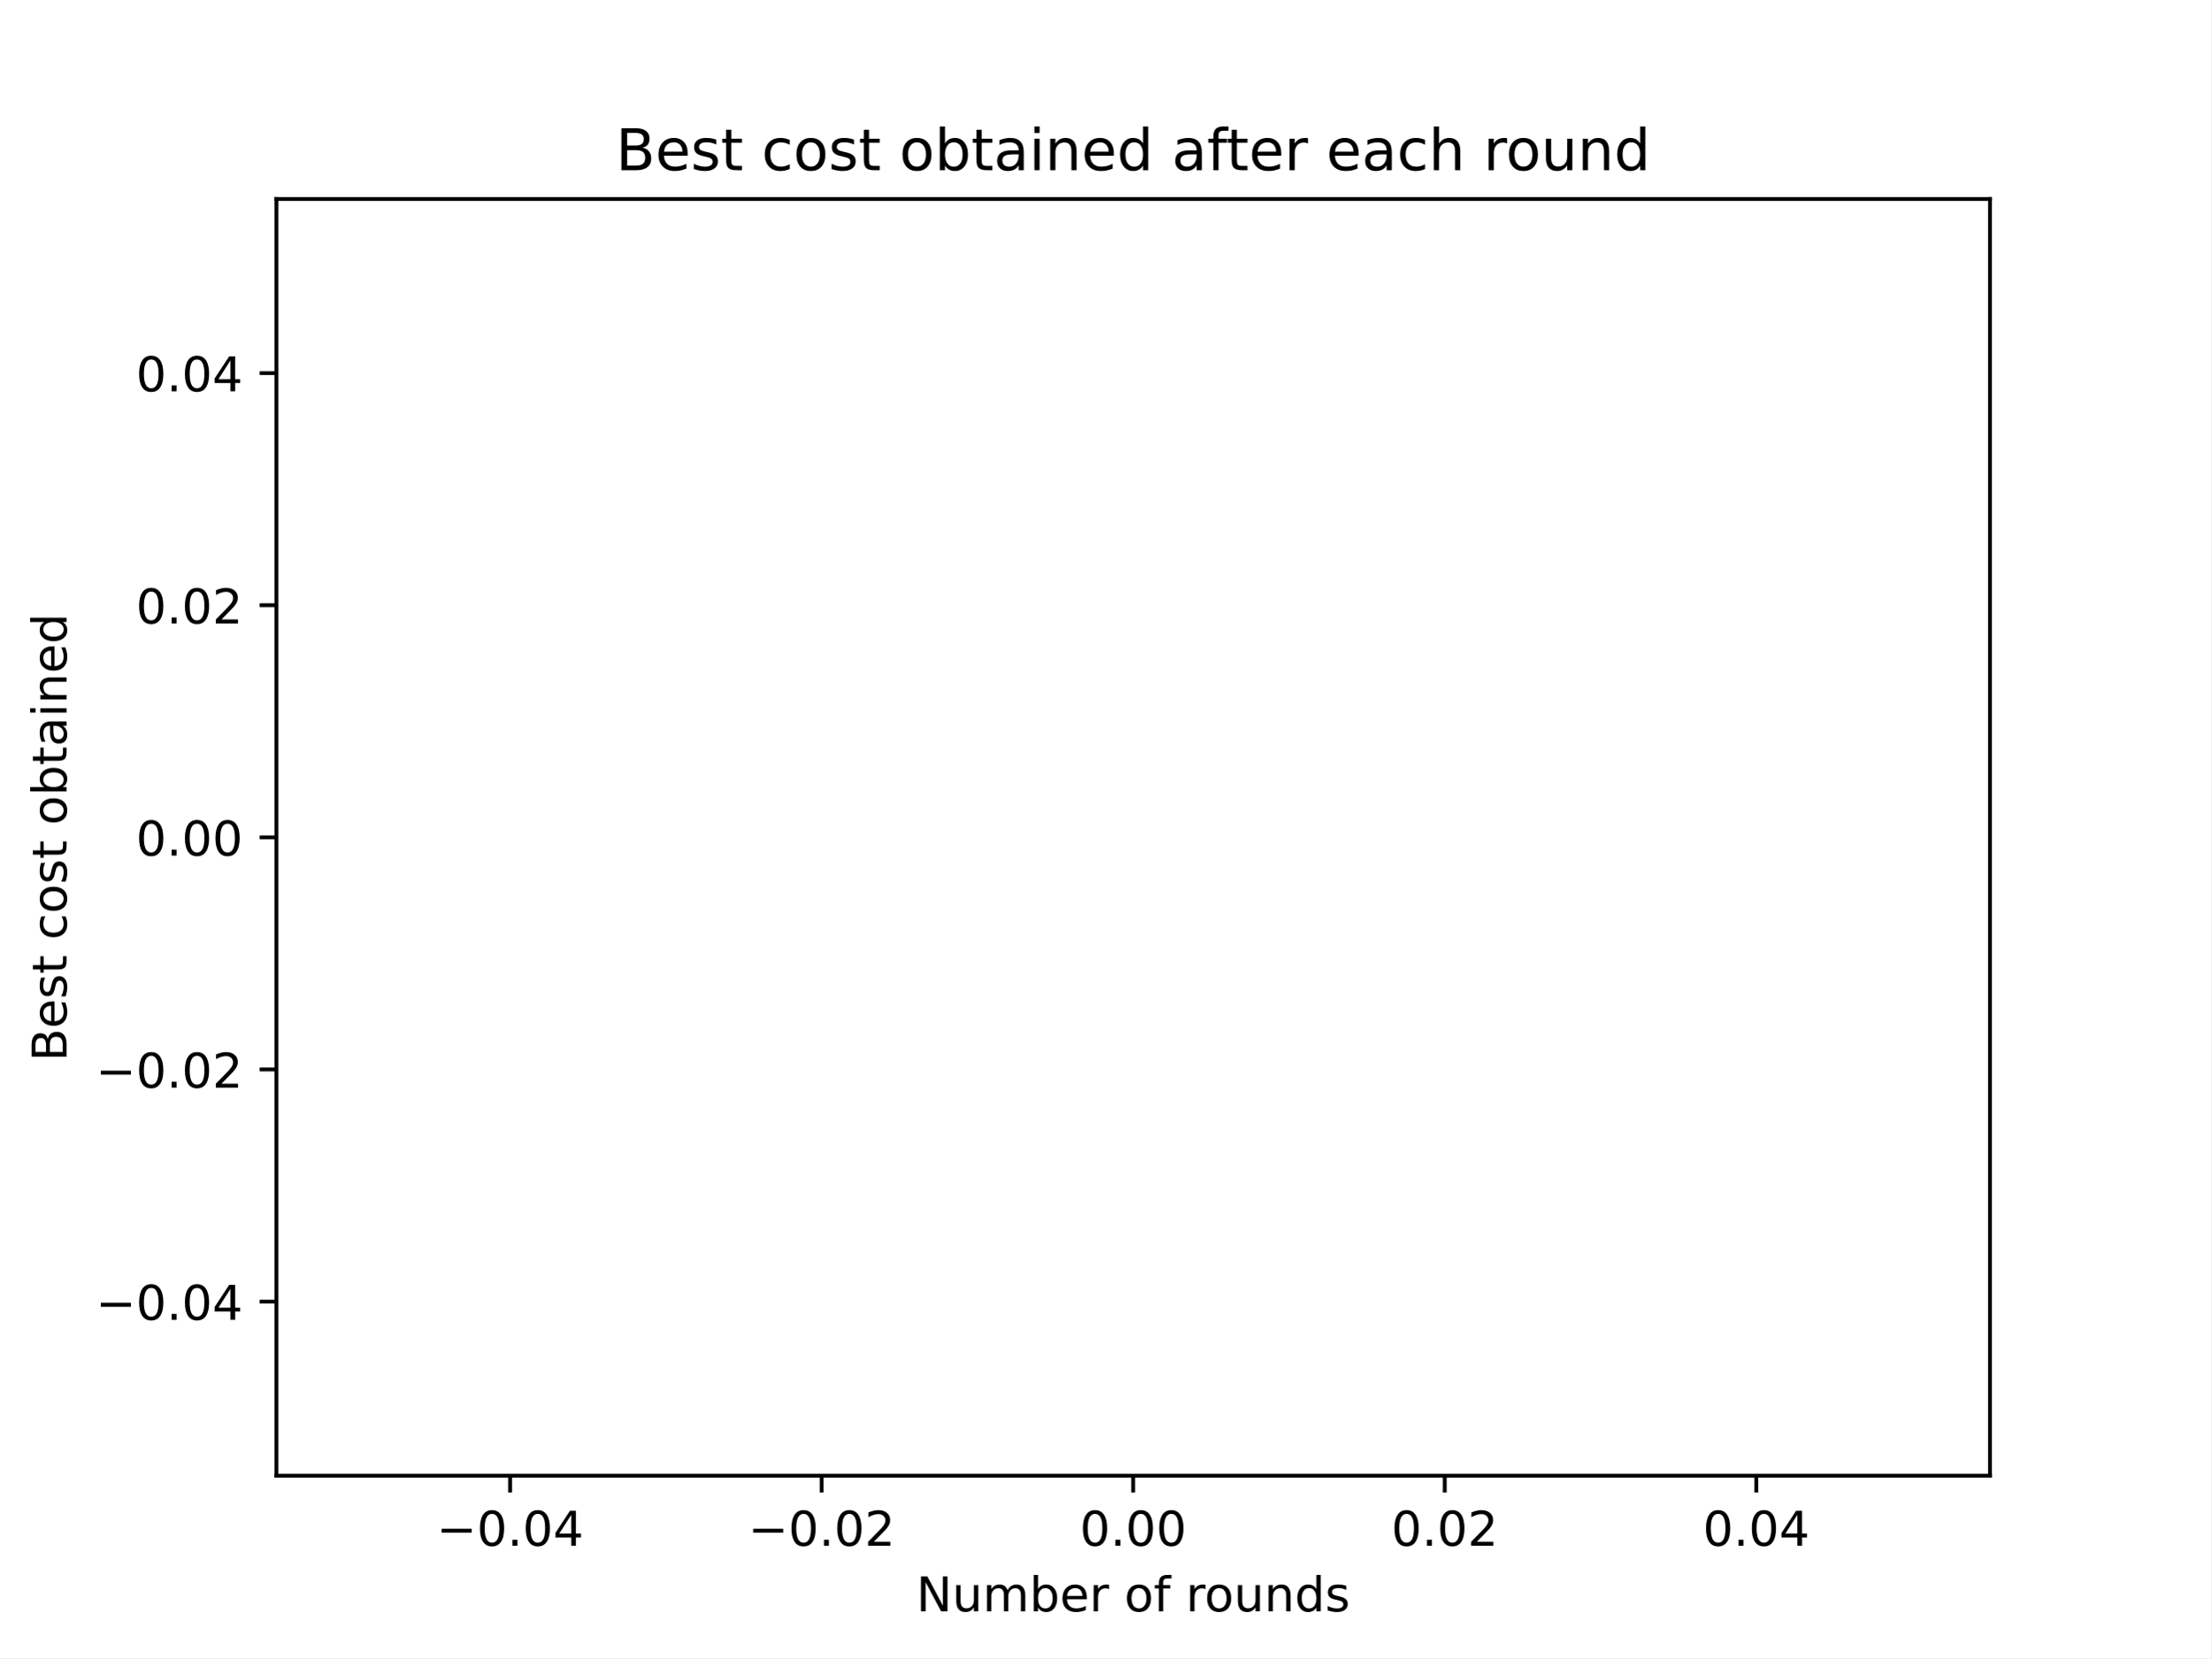
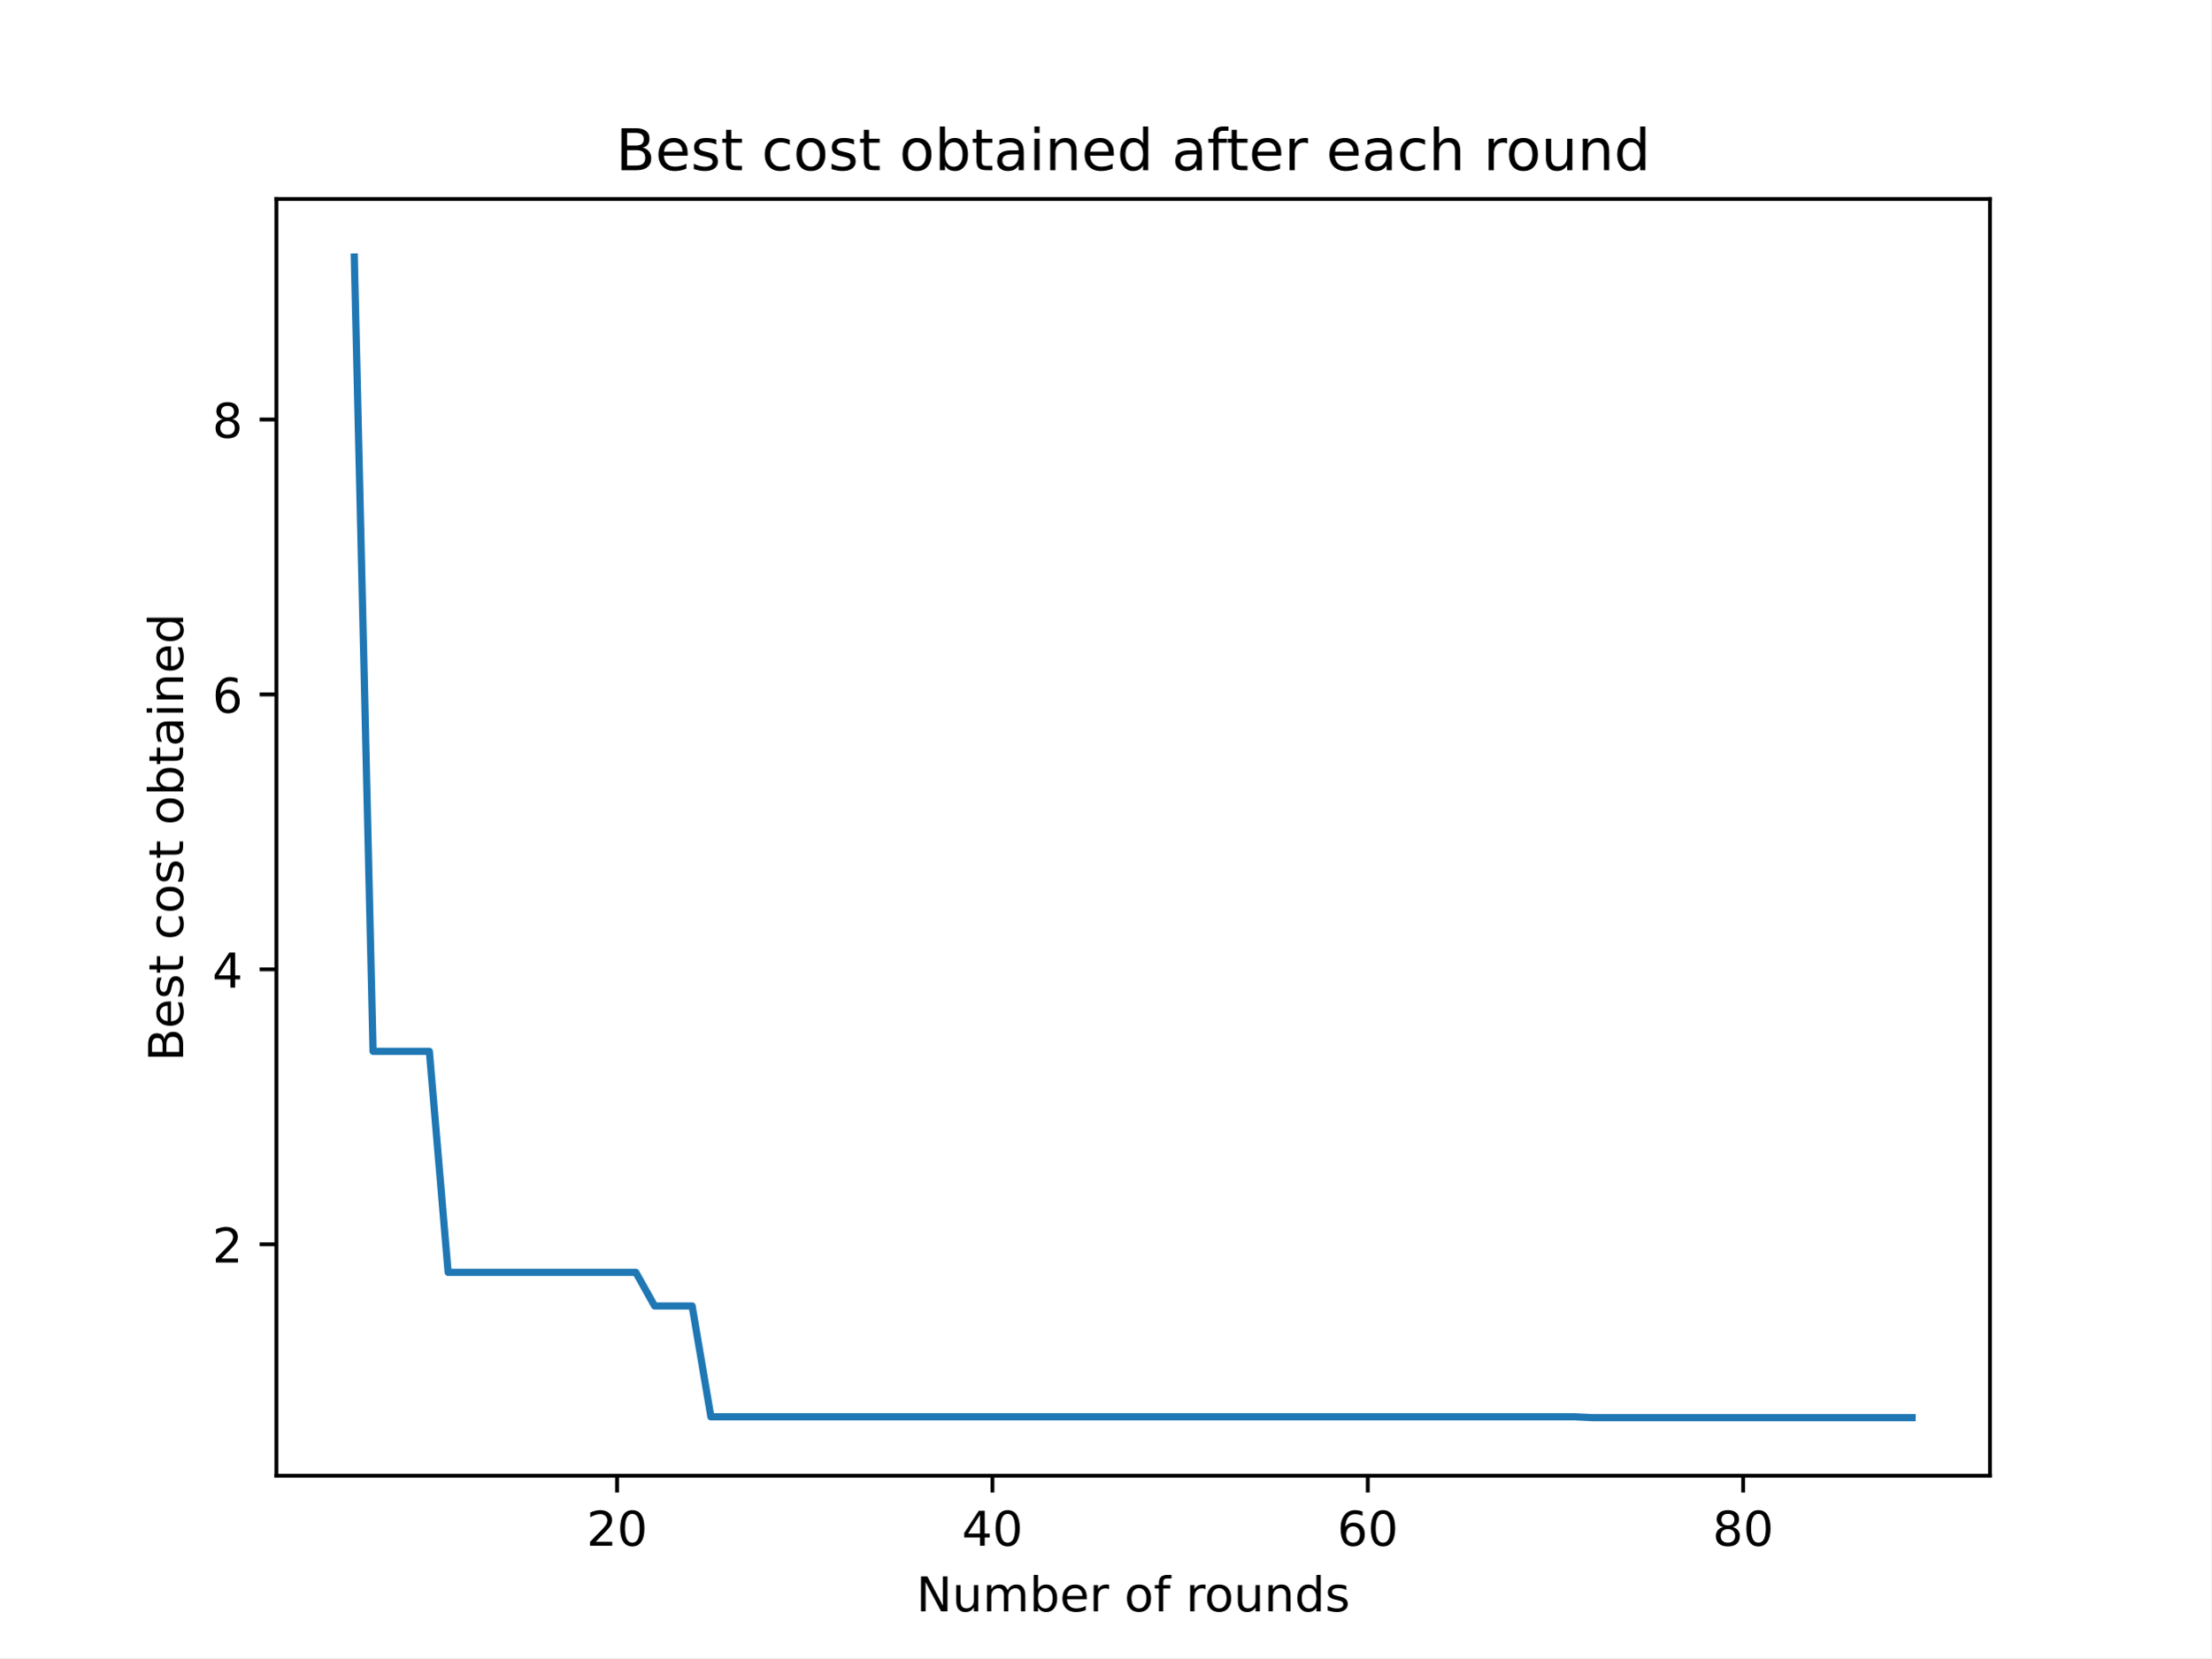
<svg xmlns="http://www.w3.org/2000/svg" xmlns:xlink="http://www.w3.org/1999/xlink" height="345.6pt" version="1.1" viewBox="0 0 460.8 345.6" width="460.8pt">
  <defs>
    <style type="text/css">*{stroke-linecap:butt;stroke-linejoin:round;}</style>
  </defs>
  <g id="figure_1">
    <g id="patch_1">
      <path d="M 0 345.6  L 460.8 345.6  L 460.8 0  L 0 0  z " style="fill:#ffffff;" />
    </g>
    <g id="axes_1">
      <g id="patch_2">
        <path d="M 57.6 307.584  L 414.72 307.584  L 414.72 41.472  L 57.6 41.472  z " style="fill:#ffffff;" />
      </g>
      <g id="matplotlib.axis_1">
        <g id="xtick_1">
          <g id="line2d_1">
            <defs>
-               <path d="M 0 0  L 0 3.5  " id="m0a77dcfbf8" style="stroke:#000000;stroke-width:0.8;" />
-             </defs>
-             <g>
-               <use style="stroke:#000000;stroke-width:0.8;" x="106.298" xlink:href="#m0a77dcfbf8" y="307.584" />
+               <path d="M 0 0  L 0 3.5  " id="m5ef4a7488e" style="stroke:#000000;stroke-width:0.8;" />
+             </defs>
+             <g>
+               <use style="stroke:#000000;stroke-width:0.8;" x="128.594" xlink:href="#m5ef4a7488e" y="307.584" />
            </g>
          </g>
          <g id="text_1">
-             <g transform="translate(90.97553 322.1824)scale(0.1 -0.1)">
-               <defs>
-                 <path d="M 678 2272  L 4684 2272  L 4684 1741  L 678 1741  L 678 2272  z " id="DejaVuSans-2212" transform="scale(0.015625)" />
+             <g transform="translate(122.2312 322.1824)scale(0.1 -0.1)">
+               <defs>
+                 <path d="M 1228 531  L 3431 531  L 3431 0  L 469 0  L 469 531  Q 828 903 1448 1529  Q 2069 2156 2228 2338  Q 2531 2678 2651 2914  Q 2772 3150 2772 3378  Q 2772 3750 2511 3984  Q 2250 4219 1831 4219  Q 1534 4219 1204 4116  Q 875 4013 500 3803  L 500 4441  Q 881 4594 1212 4672  Q 1544 4750 1819 4750  Q 2544 4750 2975 4387  Q 3406 4025 3406 3419  Q 3406 3131 3298 2873  Q 3191 2616 2906 2266  Q 2828 2175 2409 1742  Q 1991 1309 1228 531  z " id="DejaVuSans-32" transform="scale(0.015625)" />
                <path d="M 2034 4250  Q 1547 4250 1301 3770  Q 1056 3291 1056 2328  Q 1056 1369 1301 889  Q 1547 409 2034 409  Q 2525 409 2770 889  Q 3016 1369 3016 2328  Q 3016 3291 2770 3770  Q 2525 4250 2034 4250  z M 2034 4750  Q 2819 4750 3233 4129  Q 3647 3509 3647 2328  Q 3647 1150 3233 529  Q 2819 -91 2034 -91  Q 1250 -91 836 529  Q 422 1150 422 2328  Q 422 3509 836 4129  Q 1250 4750 2034 4750  z " id="DejaVuSans-30" transform="scale(0.015625)" />
-                 <path d="M 684 794  L 1344 794  L 1344 0  L 684 0  L 684 794  z " id="DejaVuSans-2e" transform="scale(0.015625)" />
-                 <path d="M 2419 4116  L 825 1625  L 2419 1625  L 2419 4116  z M 2253 4666  L 3047 4666  L 3047 1625  L 3713 1625  L 3713 1100  L 3047 1100  L 3047 0  L 2419 0  L 2419 1100  L 313 1100  L 313 1709  L 2253 4666  z " id="DejaVuSans-34" transform="scale(0.015625)" />
-               </defs>
-               <use xlink:href="#DejaVuSans-2212" />
-               <use x="83.789" xlink:href="#DejaVuSans-30" />
-               <use x="147.412" xlink:href="#DejaVuSans-2e" />
-               <use x="179.199" xlink:href="#DejaVuSans-30" />
-               <use x="242.822" xlink:href="#DejaVuSans-34" />
+               </defs>
+               <use xlink:href="#DejaVuSans-32" />
+               <use x="63.623" xlink:href="#DejaVuSans-30" />
            </g>
          </g>
        </g>
        <g id="xtick_2">
          <g id="line2d_2">
            <g>
-               <use style="stroke:#000000;stroke-width:0.8;" x="171.229" xlink:href="#m0a77dcfbf8" y="307.584" />
+               <use style="stroke:#000000;stroke-width:0.8;" x="206.824" xlink:href="#m5ef4a7488e" y="307.584" />
            </g>
          </g>
          <g id="text_2">
-             <g transform="translate(155.9064 322.1824)scale(0.1 -0.1)">
-               <defs>
-                 <path d="M 1228 531  L 3431 531  L 3431 0  L 469 0  L 469 531  Q 828 903 1448 1529  Q 2069 2156 2228 2338  Q 2531 2678 2651 2914  Q 2772 3150 2772 3378  Q 2772 3750 2511 3984  Q 2250 4219 1831 4219  Q 1534 4219 1204 4116  Q 875 4013 500 3803  L 500 4441  Q 881 4594 1212 4672  Q 1544 4750 1819 4750  Q 2544 4750 2975 4387  Q 3406 4025 3406 3419  Q 3406 3131 3298 2873  Q 3191 2616 2906 2266  Q 2828 2175 2409 1742  Q 1991 1309 1228 531  z " id="DejaVuSans-32" transform="scale(0.015625)" />
-               </defs>
-               <use xlink:href="#DejaVuSans-2212" />
-               <use x="83.789" xlink:href="#DejaVuSans-30" />
-               <use x="147.412" xlink:href="#DejaVuSans-2e" />
-               <use x="179.199" xlink:href="#DejaVuSans-30" />
-               <use x="242.822" xlink:href="#DejaVuSans-32" />
+             <g transform="translate(200.4612 322.1824)scale(0.1 -0.1)">
+               <defs>
+                 <path d="M 2419 4116  L 825 1625  L 2419 1625  L 2419 4116  z M 2253 4666  L 3047 4666  L 3047 1625  L 3713 1625  L 3713 1100  L 3047 1100  L 3047 0  L 2419 0  L 2419 1100  L 313 1100  L 313 1709  L 2253 4666  z " id="DejaVuSans-34" transform="scale(0.015625)" />
+               </defs>
+               <use xlink:href="#DejaVuSans-34" />
+               <use x="63.623" xlink:href="#DejaVuSans-30" />
            </g>
          </g>
        </g>
        <g id="xtick_3">
          <g id="line2d_3">
            <g>
-               <use style="stroke:#000000;stroke-width:0.8;" x="236.16" xlink:href="#m0a77dcfbf8" y="307.584" />
+               <use style="stroke:#000000;stroke-width:0.8;" x="285.054" xlink:href="#m5ef4a7488e" y="307.584" />
            </g>
          </g>
          <g id="text_3">
-             <g transform="translate(225.0272 322.1824)scale(0.1 -0.1)">
-               <use xlink:href="#DejaVuSans-30" />
-               <use x="63.623" xlink:href="#DejaVuSans-2e" />
-               <use x="95.41" xlink:href="#DejaVuSans-30" />
-               <use x="159.033" xlink:href="#DejaVuSans-30" />
+             <g transform="translate(278.6913 322.1824)scale(0.1 -0.1)">
+               <defs>
+                 <path d="M 2113 2584  Q 1688 2584 1439 2293  Q 1191 2003 1191 1497  Q 1191 994 1439 701  Q 1688 409 2113 409  Q 2538 409 2786 701  Q 3034 994 3034 1497  Q 3034 2003 2786 2293  Q 2538 2584 2113 2584  z M 3366 4563  L 3366 3988  Q 3128 4100 2886 4159  Q 2644 4219 2406 4219  Q 1781 4219 1451 3797  Q 1122 3375 1075 2522  Q 1259 2794 1537 2939  Q 1816 3084 2150 3084  Q 2853 3084 3261 2657  Q 3669 2231 3669 1497  Q 3669 778 3244 343  Q 2819 -91 2113 -91  Q 1303 -91 875 529  Q 447 1150 447 2328  Q 447 3434 972 4092  Q 1497 4750 2381 4750  Q 2619 4750 2861 4703  Q 3103 4656 3366 4563  z " id="DejaVuSans-36" transform="scale(0.015625)" />
+               </defs>
+               <use xlink:href="#DejaVuSans-36" />
+               <use x="63.623" xlink:href="#DejaVuSans-30" />
            </g>
          </g>
        </g>
        <g id="xtick_4">
          <g id="line2d_4">
            <g>
-               <use style="stroke:#000000;stroke-width:0.8;" x="301.091" xlink:href="#m0a77dcfbf8" y="307.584" />
+               <use style="stroke:#000000;stroke-width:0.8;" x="363.284" xlink:href="#m5ef4a7488e" y="307.584" />
            </g>
          </g>
          <g id="text_4">
-             <g transform="translate(289.9581 322.1824)scale(0.1 -0.1)">
-               <use xlink:href="#DejaVuSans-30" />
-               <use x="63.623" xlink:href="#DejaVuSans-2e" />
-               <use x="95.41" xlink:href="#DejaVuSans-30" />
-               <use x="159.033" xlink:href="#DejaVuSans-32" />
-             </g>
-           </g>
-         </g>
-         <g id="xtick_5">
-           <g id="line2d_5">
-             <g>
-               <use style="stroke:#000000;stroke-width:0.8;" x="366.022" xlink:href="#m0a77dcfbf8" y="307.584" />
-             </g>
-           </g>
-           <g id="text_5">
-             <g transform="translate(354.889 322.1824)scale(0.1 -0.1)">
-               <use xlink:href="#DejaVuSans-30" />
-               <use x="63.623" xlink:href="#DejaVuSans-2e" />
-               <use x="95.41" xlink:href="#DejaVuSans-30" />
-               <use x="159.033" xlink:href="#DejaVuSans-34" />
-             </g>
-           </g>
-         </g>
-         <g id="text_6">
+             <g transform="translate(356.9213 322.1824)scale(0.1 -0.1)">
+               <defs>
+                 <path d="M 2034 2216  Q 1584 2216 1326 1975  Q 1069 1734 1069 1313  Q 1069 891 1326 650  Q 1584 409 2034 409  Q 2484 409 2743 651  Q 3003 894 3003 1313  Q 3003 1734 2745 1975  Q 2488 2216 2034 2216  z M 1403 2484  Q 997 2584 770 2862  Q 544 3141 544 3541  Q 544 4100 942 4425  Q 1341 4750 2034 4750  Q 2731 4750 3128 4425  Q 3525 4100 3525 3541  Q 3525 3141 3298 2862  Q 3072 2584 2669 2484  Q 3125 2378 3379 2068  Q 3634 1759 3634 1313  Q 3634 634 3220 271  Q 2806 -91 2034 -91  Q 1263 -91 848 271  Q 434 634 434 1313  Q 434 1759 690 2068  Q 947 2378 1403 2484  z M 1172 3481  Q 1172 3119 1398 2916  Q 1625 2713 2034 2713  Q 2441 2713 2670 2916  Q 2900 3119 2900 3481  Q 2900 3844 2670 4047  Q 2441 4250 2034 4250  Q 1625 4250 1398 4047  Q 1172 3844 1172 3481  z " id="DejaVuSans-38" transform="scale(0.015625)" />
+               </defs>
+               <use xlink:href="#DejaVuSans-38" />
+               <use x="63.623" xlink:href="#DejaVuSans-30" />
+             </g>
+           </g>
+         </g>
+         <g id="text_5">
          <g transform="translate(190.9577 335.8606)scale(0.1 -0.1)">
            <defs>
              <path d="M 628 4666  L 1478 4666  L 3547 763  L 3547 4666  L 4159 4666  L 4159 0  L 3309 0  L 1241 3903  L 1241 0  L 628 0  L 628 4666  z " id="DejaVuSans-4e" transform="scale(0.015625)" />
              <path d="M 544 1381  L 544 3500  L 1119 3500  L 1119 1403  Q 1119 906 1312 657  Q 1506 409 1894 409  Q 2359 409 2629 706  Q 2900 1003 2900 1516  L 2900 3500  L 3475 3500  L 3475 0  L 2900 0  L 2900 538  Q 2691 219 2414 64  Q 2138 -91 1772 -91  Q 1169 -91 856 284  Q 544 659 544 1381  z M 1991 3584  L 1991 3584  z " id="DejaVuSans-75" transform="scale(0.015625)" />
              <path d="M 3328 2828  Q 3544 3216 3844 3400  Q 4144 3584 4550 3584  Q 5097 3584 5394 3201  Q 5691 2819 5691 2113  L 5691 0  L 5113 0  L 5113 2094  Q 5113 2597 4934 2840  Q 4756 3084 4391 3084  Q 3944 3084 3684 2787  Q 3425 2491 3425 1978  L 3425 0  L 2847 0  L 2847 2094  Q 2847 2600 2669 2842  Q 2491 3084 2119 3084  Q 1678 3084 1418 2786  Q 1159 2488 1159 1978  L 1159 0  L 581 0  L 581 3500  L 1159 3500  L 1159 2956  Q 1356 3278 1631 3431  Q 1906 3584 2284 3584  Q 2666 3584 2933 3390  Q 3200 3197 3328 2828  z " id="DejaVuSans-6d" transform="scale(0.015625)" />
              <path d="M 3116 1747  Q 3116 2381 2855 2742  Q 2594 3103 2138 3103  Q 1681 3103 1420 2742  Q 1159 2381 1159 1747  Q 1159 1113 1420 752  Q 1681 391 2138 391  Q 2594 391 2855 752  Q 3116 1113 3116 1747  z M 1159 2969  Q 1341 3281 1617 3432  Q 1894 3584 2278 3584  Q 2916 3584 3314 3078  Q 3713 2572 3713 1747  Q 3713 922 3314 415  Q 2916 -91 2278 -91  Q 1894 -91 1617 61  Q 1341 213 1159 525  L 1159 0  L 581 0  L 581 4863  L 1159 4863  L 1159 2969  z " id="DejaVuSans-62" transform="scale(0.015625)" />
              <path d="M 3597 1894  L 3597 1613  L 953 1613  Q 991 1019 1311 708  Q 1631 397 2203 397  Q 2534 397 2845 478  Q 3156 559 3463 722  L 3463 178  Q 3153 47 2828 -22  Q 2503 -91 2169 -91  Q 1331 -91 842 396  Q 353 884 353 1716  Q 353 2575 817 3079  Q 1281 3584 2069 3584  Q 2775 3584 3186 3129  Q 3597 2675 3597 1894  z M 3022 2063  Q 3016 2534 2758 2815  Q 2500 3097 2075 3097  Q 1594 3097 1305 2825  Q 1016 2553 972 2059  L 3022 2063  z " id="DejaVuSans-65" transform="scale(0.015625)" />
              <path d="M 2631 2963  Q 2534 3019 2420 3045  Q 2306 3072 2169 3072  Q 1681 3072 1420 2755  Q 1159 2438 1159 1844  L 1159 0  L 581 0  L 581 3500  L 1159 3500  L 1159 2956  Q 1341 3275 1631 3429  Q 1922 3584 2338 3584  Q 2397 3584 2469 3576  Q 2541 3569 2628 3553  L 2631 2963  z " id="DejaVuSans-72" transform="scale(0.015625)" />
              <path id="DejaVuSans-20" transform="scale(0.015625)" />
              <path d="M 1959 3097  Q 1497 3097 1228 2736  Q 959 2375 959 1747  Q 959 1119 1226 758  Q 1494 397 1959 397  Q 2419 397 2687 759  Q 2956 1122 2956 1747  Q 2956 2369 2687 2733  Q 2419 3097 1959 3097  z M 1959 3584  Q 2709 3584 3137 3096  Q 3566 2609 3566 1747  Q 3566 888 3137 398  Q 2709 -91 1959 -91  Q 1206 -91 779 398  Q 353 888 353 1747  Q 353 2609 779 3096  Q 1206 3584 1959 3584  z " id="DejaVuSans-6f" transform="scale(0.015625)" />
              <path d="M 2375 4863  L 2375 4384  L 1825 4384  Q 1516 4384 1395 4259  Q 1275 4134 1275 3809  L 1275 3500  L 2222 3500  L 2222 3053  L 1275 3053  L 1275 0  L 697 0  L 697 3053  L 147 3053  L 147 3500  L 697 3500  L 697 3744  Q 697 4328 969 4595  Q 1241 4863 1831 4863  L 2375 4863  z " id="DejaVuSans-66" transform="scale(0.015625)" />
              <path d="M 3513 2113  L 3513 0  L 2938 0  L 2938 2094  Q 2938 2591 2744 2837  Q 2550 3084 2163 3084  Q 1697 3084 1428 2787  Q 1159 2491 1159 1978  L 1159 0  L 581 0  L 581 3500  L 1159 3500  L 1159 2956  Q 1366 3272 1645 3428  Q 1925 3584 2291 3584  Q 2894 3584 3203 3211  Q 3513 2838 3513 2113  z " id="DejaVuSans-6e" transform="scale(0.015625)" />
              <path d="M 2906 2969  L 2906 4863  L 3481 4863  L 3481 0  L 2906 0  L 2906 525  Q 2725 213 2448 61  Q 2172 -91 1784 -91  Q 1150 -91 751 415  Q 353 922 353 1747  Q 353 2572 751 3078  Q 1150 3584 1784 3584  Q 2172 3584 2448 3432  Q 2725 3281 2906 2969  z M 947 1747  Q 947 1113 1208 752  Q 1469 391 1925 391  Q 2381 391 2643 752  Q 2906 1113 2906 1747  Q 2906 2381 2643 2742  Q 2381 3103 1925 3103  Q 1469 3103 1208 2742  Q 947 2381 947 1747  z " id="DejaVuSans-64" transform="scale(0.015625)" />
              <path d="M 2834 3397  L 2834 2853  Q 2591 2978 2328 3040  Q 2066 3103 1784 3103  Q 1356 3103 1142 2972  Q 928 2841 928 2578  Q 928 2378 1081 2264  Q 1234 2150 1697 2047  L 1894 2003  Q 2506 1872 2764 1633  Q 3022 1394 3022 966  Q 3022 478 2636 193  Q 2250 -91 1575 -91  Q 1294 -91 989 -36  Q 684 19 347 128  L 347 722  Q 666 556 975 473  Q 1284 391 1588 391  Q 1994 391 2212 530  Q 2431 669 2431 922  Q 2431 1156 2273 1281  Q 2116 1406 1581 1522  L 1381 1569  Q 847 1681 609 1914  Q 372 2147 372 2553  Q 372 3047 722 3315  Q 1072 3584 1716 3584  Q 2034 3584 2315 3537  Q 2597 3491 2834 3397  z " id="DejaVuSans-73" transform="scale(0.015625)" />
            </defs>
            <use xlink:href="#DejaVuSans-4e" />
            <use x="74.805" xlink:href="#DejaVuSans-75" />
            <use x="138.184" xlink:href="#DejaVuSans-6d" />
            <use x="235.596" xlink:href="#DejaVuSans-62" />
            <use x="299.072" xlink:href="#DejaVuSans-65" />
            <use x="360.596" xlink:href="#DejaVuSans-72" />
            <use x="401.709" xlink:href="#DejaVuSans-20" />
            <use x="433.496" xlink:href="#DejaVuSans-6f" />
            <use x="494.678" xlink:href="#DejaVuSans-66" />
            <use x="529.883" xlink:href="#DejaVuSans-20" />
            <use x="561.67" xlink:href="#DejaVuSans-72" />
            <use x="600.533" xlink:href="#DejaVuSans-6f" />
            <use x="661.715" xlink:href="#DejaVuSans-75" />
            <use x="725.094" xlink:href="#DejaVuSans-6e" />
            <use x="788.473" xlink:href="#DejaVuSans-64" />
            <use x="851.949" xlink:href="#DejaVuSans-73" />
          </g>
        </g>
      </g>
      <g id="matplotlib.axis_2">
        <g id="ytick_1">
+           <g id="line2d_5">
+             <defs>
+               <path d="M 0 0  L -3.5 0  " id="m7ddaca8341" style="stroke:#000000;stroke-width:0.8;" />
+             </defs>
+             <g>
+               <use style="stroke:#000000;stroke-width:0.8;" x="57.6" xlink:href="#m7ddaca8341" y="259.35" />
+             </g>
+           </g>
+           <g id="text_6">
+             <g transform="translate(44.2375 263.1496)scale(0.1 -0.1)">
+               <use xlink:href="#DejaVuSans-32" />
+             </g>
+           </g>
+         </g>
+         <g id="ytick_2">
          <g id="line2d_6">
-             <defs>
-               <path d="M 0 0  L -3.5 0  " id="m39a0666dea" style="stroke:#000000;stroke-width:0.8;" />
-             </defs>
-             <g>
-               <use style="stroke:#000000;stroke-width:0.8;" x="57.6" xlink:href="#m39a0666dea" y="271.296" />
+             <g>
+               <use style="stroke:#000000;stroke-width:0.8;" x="57.6" xlink:href="#m7ddaca8341" y="202.046" />
            </g>
          </g>
          <g id="text_7">
-             <g transform="translate(19.95469 275.0952)scale(0.1 -0.1)">
-               <use xlink:href="#DejaVuSans-2212" />
-               <use x="83.789" xlink:href="#DejaVuSans-30" />
-               <use x="147.412" xlink:href="#DejaVuSans-2e" />
-               <use x="179.199" xlink:href="#DejaVuSans-30" />
-               <use x="242.822" xlink:href="#DejaVuSans-34" />
-             </g>
-           </g>
-         </g>
-         <g id="ytick_2">
+             <g transform="translate(44.2375 205.8449)scale(0.1 -0.1)">
+               <use xlink:href="#DejaVuSans-34" />
+             </g>
+           </g>
+         </g>
+         <g id="ytick_3">
          <g id="line2d_7">
            <g>
-               <use style="stroke:#000000;stroke-width:0.8;" x="57.6" xlink:href="#m39a0666dea" y="222.912" />
+               <use style="stroke:#000000;stroke-width:0.8;" x="57.6" xlink:href="#m7ddaca8341" y="144.741" />
            </g>
          </g>
          <g id="text_8">
-             <g transform="translate(19.95469 226.7112)scale(0.1 -0.1)">
-               <use xlink:href="#DejaVuSans-2212" />
-               <use x="83.789" xlink:href="#DejaVuSans-30" />
-               <use x="147.412" xlink:href="#DejaVuSans-2e" />
-               <use x="179.199" xlink:href="#DejaVuSans-30" />
-               <use x="242.822" xlink:href="#DejaVuSans-32" />
-             </g>
-           </g>
-         </g>
-         <g id="ytick_3">
+             <g transform="translate(44.2375 148.5402)scale(0.1 -0.1)">
+               <use xlink:href="#DejaVuSans-36" />
+             </g>
+           </g>
+         </g>
+         <g id="ytick_4">
          <g id="line2d_8">
            <g>
-               <use style="stroke:#000000;stroke-width:0.8;" x="57.6" xlink:href="#m39a0666dea" y="174.528" />
+               <use style="stroke:#000000;stroke-width:0.8;" x="57.6" xlink:href="#m7ddaca8341" y="87.436" />
            </g>
          </g>
          <g id="text_9">
-             <g transform="translate(28.33438 178.3272)scale(0.1 -0.1)">
-               <use xlink:href="#DejaVuSans-30" />
-               <use x="63.623" xlink:href="#DejaVuSans-2e" />
-               <use x="95.41" xlink:href="#DejaVuSans-30" />
-               <use x="159.033" xlink:href="#DejaVuSans-30" />
-             </g>
-           </g>
-         </g>
-         <g id="ytick_4">
-           <g id="line2d_9">
-             <g>
-               <use style="stroke:#000000;stroke-width:0.8;" x="57.6" xlink:href="#m39a0666dea" y="126.144" />
-             </g>
-           </g>
-           <g id="text_10">
-             <g transform="translate(28.33438 129.9432)scale(0.1 -0.1)">
-               <use xlink:href="#DejaVuSans-30" />
-               <use x="63.623" xlink:href="#DejaVuSans-2e" />
-               <use x="95.41" xlink:href="#DejaVuSans-30" />
-               <use x="159.033" xlink:href="#DejaVuSans-32" />
-             </g>
-           </g>
-         </g>
-         <g id="ytick_5">
-           <g id="line2d_10">
-             <g>
-               <use style="stroke:#000000;stroke-width:0.8;" x="57.6" xlink:href="#m39a0666dea" y="77.76" />
-             </g>
-           </g>
-           <g id="text_11">
-             <g transform="translate(28.33438 81.55922)scale(0.1 -0.1)">
-               <use xlink:href="#DejaVuSans-30" />
-               <use x="63.623" xlink:href="#DejaVuSans-2e" />
-               <use x="95.41" xlink:href="#DejaVuSans-30" />
-               <use x="159.033" xlink:href="#DejaVuSans-34" />
-             </g>
-           </g>
-         </g>
-         <g id="text_12">
-           <g transform="translate(13.875 221.2178)rotate(-90)scale(0.1 -0.1)">
+             <g transform="translate(44.2375 91.23548)scale(0.1 -0.1)">
+               <use xlink:href="#DejaVuSans-38" />
+             </g>
+           </g>
+         </g>
+         <g id="text_10">
+           <g transform="translate(38.15781 221.2178)rotate(-90)scale(0.1 -0.1)">
            <defs>
              <path d="M 1259 2228  L 1259 519  L 2272 519  Q 2781 519 3026 730  Q 3272 941 3272 1375  Q 3272 1813 3026 2020  Q 2781 2228 2272 2228  L 1259 2228  z M 1259 4147  L 1259 2741  L 2194 2741  Q 2656 2741 2882 2914  Q 3109 3088 3109 3444  Q 3109 3797 2882 3972  Q 2656 4147 2194 4147  L 1259 4147  z M 628 4666  L 2241 4666  Q 2963 4666 3353 4366  Q 3744 4066 3744 3513  Q 3744 3084 3544 2831  Q 3344 2578 2956 2516  Q 3422 2416 3680 2098  Q 3938 1781 3938 1306  Q 3938 681 3513 340  Q 3088 0 2303 0  L 628 0  L 628 4666  z " id="DejaVuSans-42" transform="scale(0.015625)" />
              <path d="M 1172 4494  L 1172 3500  L 2356 3500  L 2356 3053  L 1172 3053  L 1172 1153  Q 1172 725 1289 603  Q 1406 481 1766 481  L 2356 481  L 2356 0  L 1766 0  Q 1100 0 847 248  Q 594 497 594 1153  L 594 3053  L 172 3053  L 172 3500  L 594 3500  L 594 4494  L 1172 4494  z " id="DejaVuSans-74" transform="scale(0.015625)" />
              <path d="M 3122 3366  L 3122 2828  Q 2878 2963 2633 3030  Q 2388 3097 2138 3097  Q 1578 3097 1268 2742  Q 959 2388 959 1747  Q 959 1106 1268 751  Q 1578 397 2138 397  Q 2388 397 2633 464  Q 2878 531 3122 666  L 3122 134  Q 2881 22 2623 -34  Q 2366 -91 2075 -91  Q 1284 -91 818 406  Q 353 903 353 1747  Q 353 2603 823 3093  Q 1294 3584 2113 3584  Q 2378 3584 2631 3529  Q 2884 3475 3122 3366  z " id="DejaVuSans-63" transform="scale(0.015625)" />
              <path d="M 2194 1759  Q 1497 1759 1228 1600  Q 959 1441 959 1056  Q 959 750 1161 570  Q 1363 391 1709 391  Q 2188 391 2477 730  Q 2766 1069 2766 1631  L 2766 1759  L 2194 1759  z M 3341 1997  L 3341 0  L 2766 0  L 2766 531  Q 2569 213 2275 61  Q 1981 -91 1556 -91  Q 1019 -91 701 211  Q 384 513 384 1019  Q 384 1609 779 1909  Q 1175 2209 1959 2209  L 2766 2209  L 2766 2266  Q 2766 2663 2505 2880  Q 2244 3097 1772 3097  Q 1472 3097 1187 3025  Q 903 2953 641 2809  L 641 3341  Q 956 3463 1253 3523  Q 1550 3584 1831 3584  Q 2591 3584 2966 3190  Q 3341 2797 3341 1997  z " id="DejaVuSans-61" transform="scale(0.015625)" />
              <path d="M 603 3500  L 1178 3500  L 1178 0  L 603 0  L 603 3500  z M 603 4863  L 1178 4863  L 1178 4134  L 603 4134  L 603 4863  z " id="DejaVuSans-69" transform="scale(0.015625)" />
            </defs>
            <use xlink:href="#DejaVuSans-42" />
            <use x="68.604" xlink:href="#DejaVuSans-65" />
            <use x="130.127" xlink:href="#DejaVuSans-73" />
            <use x="182.227" xlink:href="#DejaVuSans-74" />
            <use x="221.436" xlink:href="#DejaVuSans-20" />
            <use x="253.223" xlink:href="#DejaVuSans-63" />
            <use x="308.203" xlink:href="#DejaVuSans-6f" />
            <use x="369.385" xlink:href="#DejaVuSans-73" />
            <use x="421.484" xlink:href="#DejaVuSans-74" />
            <use x="460.693" xlink:href="#DejaVuSans-20" />
            <use x="492.48" xlink:href="#DejaVuSans-6f" />
            <use x="553.662" xlink:href="#DejaVuSans-62" />
            <use x="617.139" xlink:href="#DejaVuSans-74" />
            <use x="656.348" xlink:href="#DejaVuSans-61" />
            <use x="717.627" xlink:href="#DejaVuSans-69" />
            <use x="745.41" xlink:href="#DejaVuSans-6e" />
            <use x="808.789" xlink:href="#DejaVuSans-65" />
            <use x="870.312" xlink:href="#DejaVuSans-64" />
          </g>
        </g>
      </g>
-       <g id="line2d_11">
-         <path clip-path="url(#pe75e816707)" style="fill:none;stroke:#1f77b4;stroke-linecap:square;stroke-width:1.5;" />
+       <g id="line2d_9">
+         <path clip-path="url(#paab408856e)" d="M 73.833 53.568  L 77.744 219.135  L 81.656 219.135  L 85.567 219.135  L 89.479 219.135  L 93.39 265.199  L 97.302 265.199  L 101.213 265.199  L 105.125 265.199  L 109.036 265.199  L 112.948 265.199  L 116.859 265.199  L 120.771 265.199  L 124.682 265.199  L 128.594 265.199  L 132.505 265.199  L 136.417 272.2  L 140.328 272.2  L 144.24 272.2  L 148.151 295.302  L 152.063 295.302  L 155.974 295.302  L 159.886 295.302  L 163.797 295.302  L 167.709 295.302  L 171.62 295.302  L 175.532 295.302  L 179.443 295.302  L 183.355 295.302  L 187.266 295.302  L 191.178 295.302  L 195.089 295.302  L 199.001 295.302  L 202.912 295.302  L 206.824 295.302  L 210.735 295.302  L 214.647 295.302  L 218.558 295.302  L 222.47 295.302  L 226.381 295.302  L 230.293 295.302  L 234.204 295.302  L 238.116 295.302  L 242.027 295.302  L 245.939 295.302  L 249.85 295.302  L 253.762 295.302  L 257.673 295.302  L 261.585 295.302  L 265.496 295.302  L 269.408 295.302  L 273.319 295.302  L 277.231 295.302  L 281.142 295.302  L 285.054 295.302  L 288.965 295.302  L 292.877 295.302  L 296.788 295.302  L 300.7 295.302  L 304.611 295.302  L 308.523 295.302  L 312.434 295.302  L 316.346 295.302  L 320.257 295.302  L 324.169 295.302  L 328.08 295.302  L 331.992 295.488  L 335.903 295.488  L 339.815 295.488  L 343.726 295.488  L 347.638 295.488  L 351.549 295.488  L 355.461 295.488  L 359.372 295.488  L 363.284 295.488  L 367.195 295.488  L 371.107 295.488  L 375.018 295.488  L 378.93 295.488  L 382.841 295.488  L 386.753 295.488  L 390.664 295.488  L 394.576 295.488  L 398.487 295.488  " style="fill:none;stroke:#1f77b4;stroke-linecap:square;stroke-width:1.5;" />
      </g>
      <g id="patch_3">
        <path d="M 57.6 307.584  L 57.6 41.472  " style="fill:none;stroke:#000000;stroke-linecap:square;stroke-linejoin:miter;stroke-width:0.8;" />
      </g>
      <g id="patch_4">
        <path d="M 414.72 307.584  L 414.72 41.472  " style="fill:none;stroke:#000000;stroke-linecap:square;stroke-linejoin:miter;stroke-width:0.8;" />
      </g>
      <g id="patch_5">
        <path d="M 57.6 307.584  L 414.72 307.584  " style="fill:none;stroke:#000000;stroke-linecap:square;stroke-linejoin:miter;stroke-width:0.8;" />
      </g>
      <g id="patch_6">
        <path d="M 57.6 41.472  L 414.72 41.472  " style="fill:none;stroke:#000000;stroke-linecap:square;stroke-linejoin:miter;stroke-width:0.8;" />
      </g>
-       <g id="text_13">
+       <g id="text_11">
        <g transform="translate(128.3297 35.472)scale(0.12 -0.12)">
          <defs>
            <path d="M 3513 2113  L 3513 0  L 2938 0  L 2938 2094  Q 2938 2591 2744 2837  Q 2550 3084 2163 3084  Q 1697 3084 1428 2787  Q 1159 2491 1159 1978  L 1159 0  L 581 0  L 581 4863  L 1159 4863  L 1159 2956  Q 1366 3272 1645 3428  Q 1925 3584 2291 3584  Q 2894 3584 3203 3211  Q 3513 2838 3513 2113  z " id="DejaVuSans-68" transform="scale(0.015625)" />
          </defs>
          <use xlink:href="#DejaVuSans-42" />
          <use x="68.604" xlink:href="#DejaVuSans-65" />
          <use x="130.127" xlink:href="#DejaVuSans-73" />
          <use x="182.227" xlink:href="#DejaVuSans-74" />
          <use x="221.436" xlink:href="#DejaVuSans-20" />
          <use x="253.223" xlink:href="#DejaVuSans-63" />
          <use x="308.203" xlink:href="#DejaVuSans-6f" />
          <use x="369.385" xlink:href="#DejaVuSans-73" />
          <use x="421.484" xlink:href="#DejaVuSans-74" />
          <use x="460.693" xlink:href="#DejaVuSans-20" />
          <use x="492.48" xlink:href="#DejaVuSans-6f" />
          <use x="553.662" xlink:href="#DejaVuSans-62" />
          <use x="617.139" xlink:href="#DejaVuSans-74" />
          <use x="656.348" xlink:href="#DejaVuSans-61" />
          <use x="717.627" xlink:href="#DejaVuSans-69" />
          <use x="745.41" xlink:href="#DejaVuSans-6e" />
          <use x="808.789" xlink:href="#DejaVuSans-65" />
          <use x="870.312" xlink:href="#DejaVuSans-64" />
          <use x="933.789" xlink:href="#DejaVuSans-20" />
          <use x="965.576" xlink:href="#DejaVuSans-61" />
          <use x="1026.855" xlink:href="#DejaVuSans-66" />
          <use x="1060.311" xlink:href="#DejaVuSans-74" />
          <use x="1099.52" xlink:href="#DejaVuSans-65" />
          <use x="1161.043" xlink:href="#DejaVuSans-72" />
          <use x="1202.156" xlink:href="#DejaVuSans-20" />
          <use x="1233.943" xlink:href="#DejaVuSans-65" />
          <use x="1295.467" xlink:href="#DejaVuSans-61" />
          <use x="1356.746" xlink:href="#DejaVuSans-63" />
          <use x="1411.727" xlink:href="#DejaVuSans-68" />
          <use x="1475.105" xlink:href="#DejaVuSans-20" />
          <use x="1506.893" xlink:href="#DejaVuSans-72" />
          <use x="1545.756" xlink:href="#DejaVuSans-6f" />
          <use x="1606.938" xlink:href="#DejaVuSans-75" />
          <use x="1670.316" xlink:href="#DejaVuSans-6e" />
          <use x="1733.695" xlink:href="#DejaVuSans-64" />
        </g>
      </g>
    </g>
  </g>
  <defs>
-     <clipPath id="pe75e816707">
+     <clipPath id="paab408856e">
      <rect height="266.112" width="357.12" x="57.6" y="41.472" />
    </clipPath>
  </defs>
</svg>
